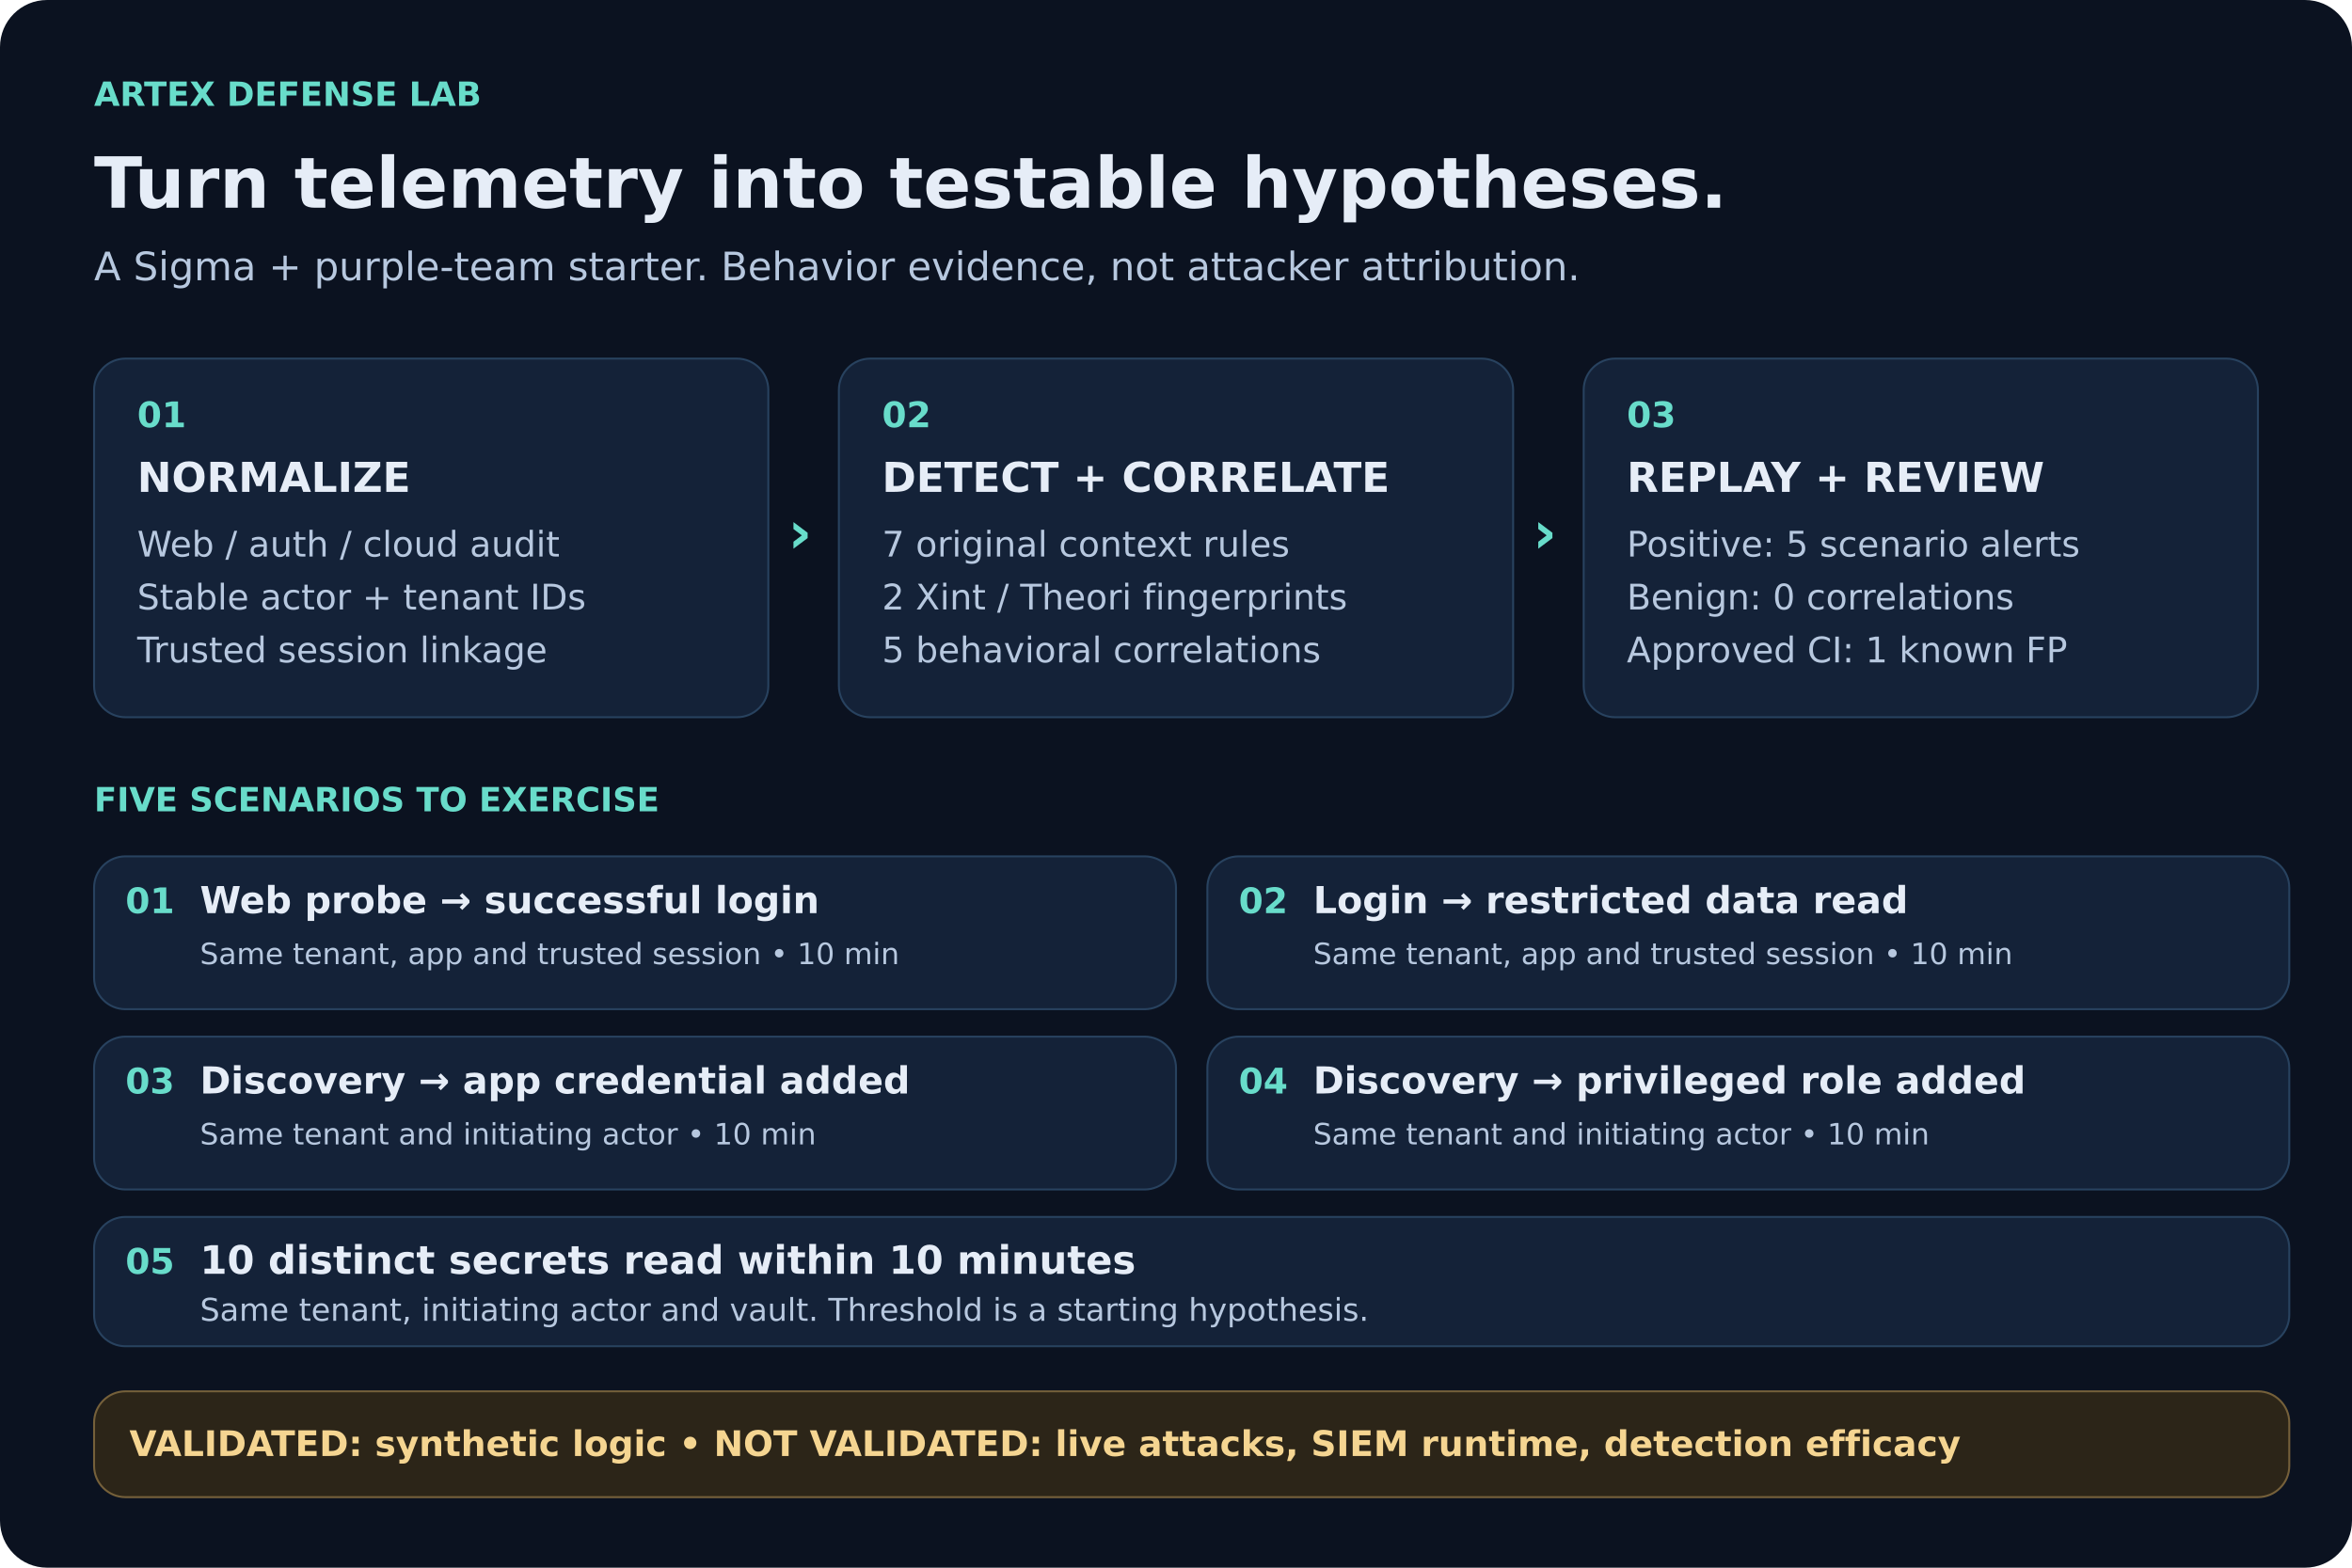
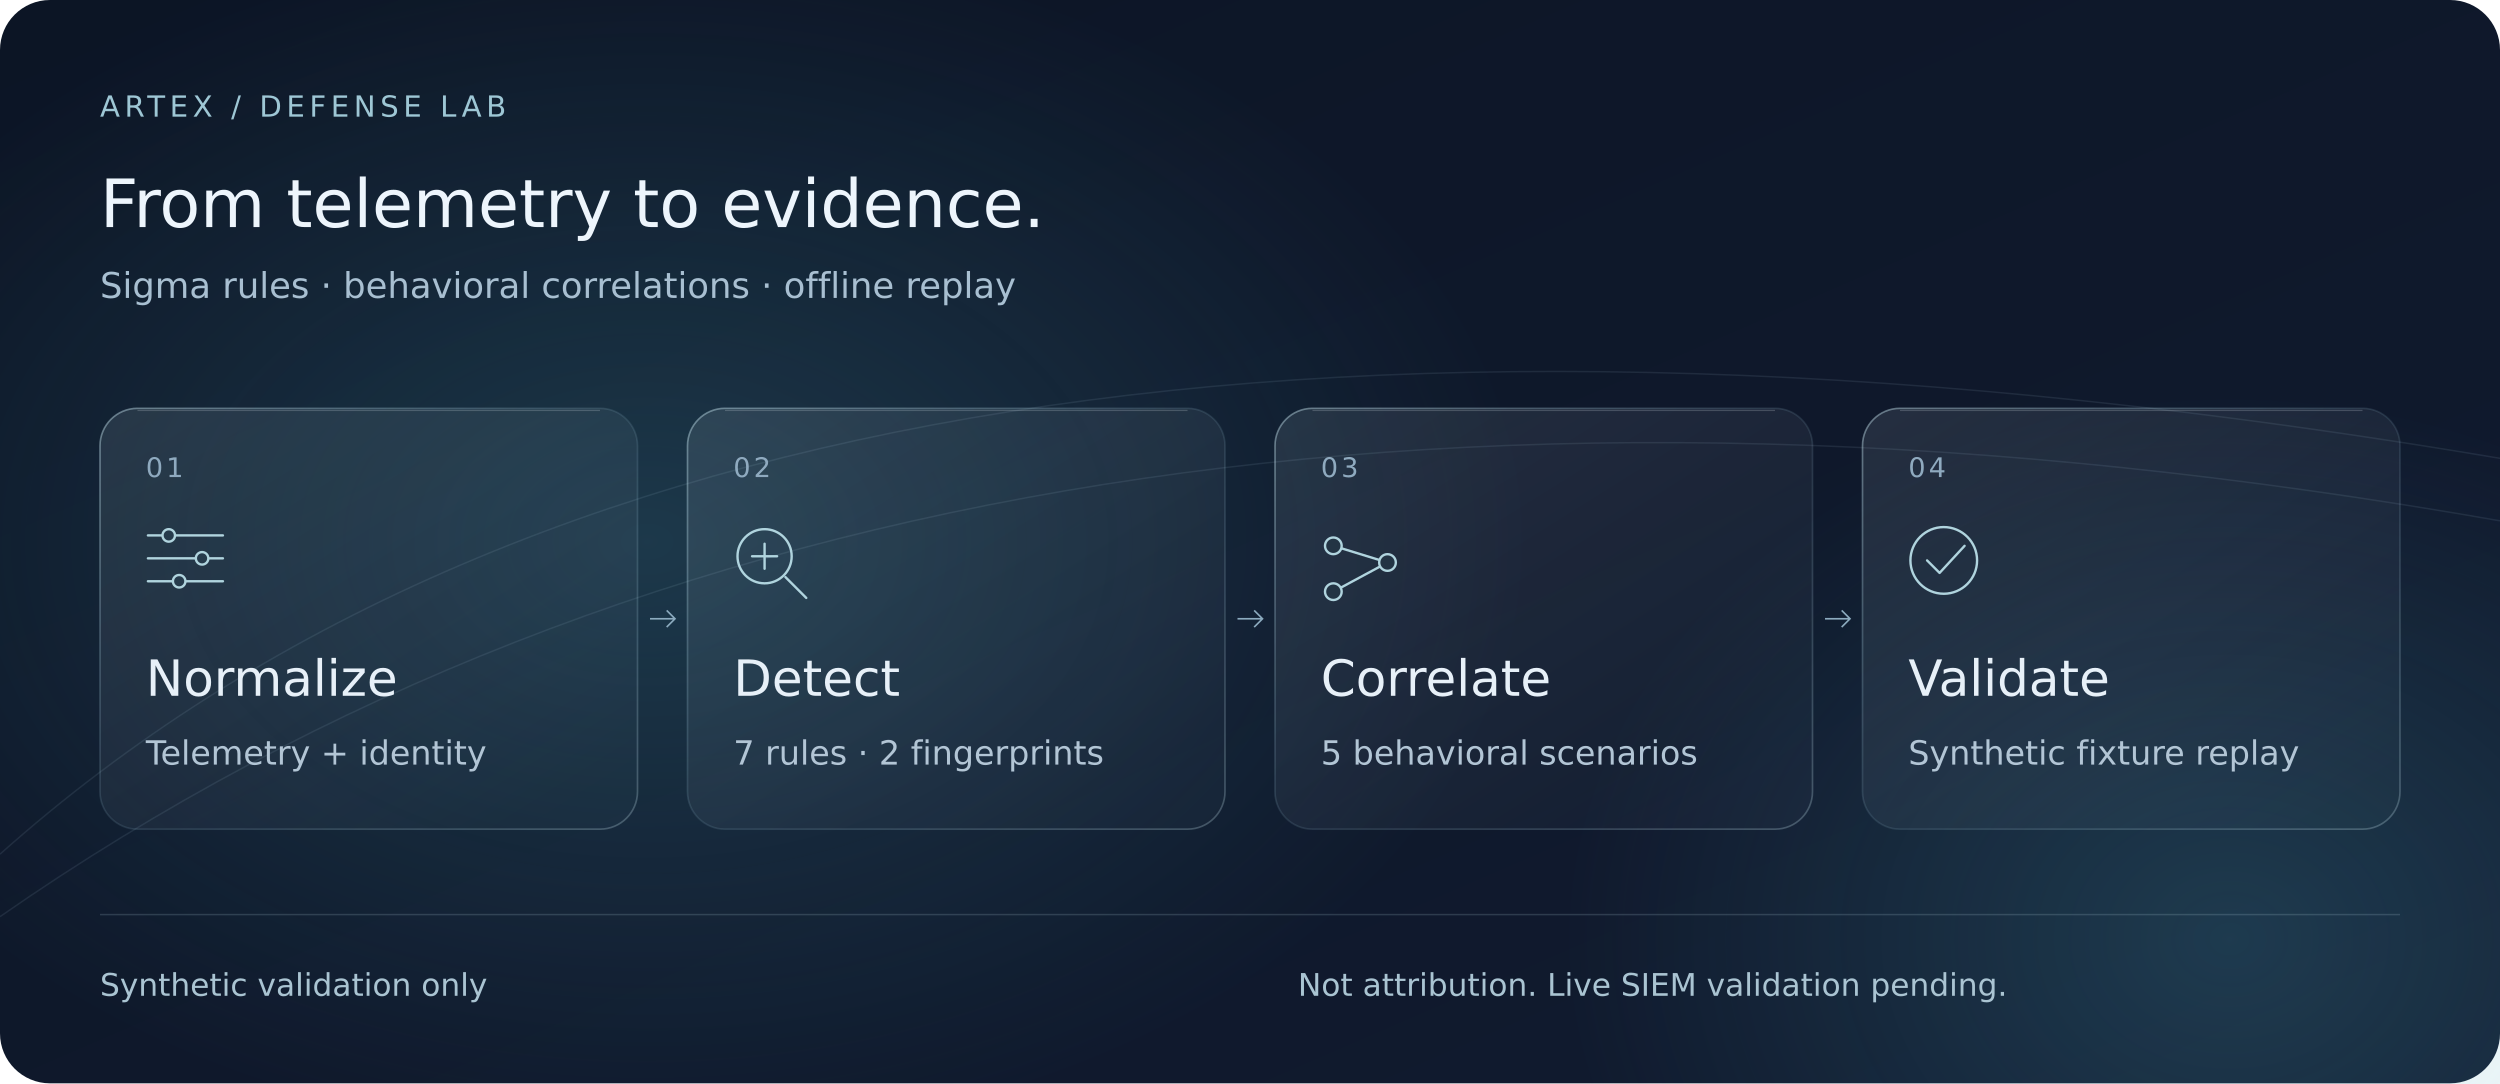
- <svg xmlns="http://www.w3.org/2000/svg" width="1200" height="800" viewBox="0 0 1200 800" role="img" aria-labelledby="title desc">
-   <rect width="1200" height="800" rx="24" fill="#0b1220" />
-   <text x="48" y="54" font-family="DejaVu Sans, Arial, sans-serif" font-size="17" font-weight="700" fill="#68dcca">ARTEX DEFENSE LAB</text>
-   <text x="48" y="106" font-family="DejaVu Sans, Arial, sans-serif" font-size="36" font-weight="700" fill="#e6edf7">Turn telemetry into testable hypotheses.</text>
-   <text x="48" y="143" font-family="DejaVu Sans, Arial, sans-serif" font-size="20" font-weight="400" fill="#b7c8df">A Sigma + purple-team starter. Behavior evidence, not attacker attribution.</text>
-   <rect x="48" y="183" width="344" height="183" rx="16" fill="#142238" stroke="#28425f" />
-   <text x="70" y="218" font-family="DejaVu Sans, Arial, sans-serif" font-size="18" font-weight="700" fill="#68dcca">01</text>
-   <text x="70" y="251" font-family="DejaVu Sans, Arial, sans-serif" font-size="21" font-weight="700" fill="#e6edf7">NORMALIZE</text>
-   <text x="70" y="284" font-family="DejaVu Sans, Arial, sans-serif" font-size="18" font-weight="400" fill="#b7c8df">Web / auth / cloud audit</text>
-   <text x="70" y="311" font-family="DejaVu Sans, Arial, sans-serif" font-size="18" font-weight="400" fill="#b7c8df">Stable actor + tenant IDs</text>
-   <text x="70" y="338" font-family="DejaVu Sans, Arial, sans-serif" font-size="18" font-weight="400" fill="#b7c8df">Trusted session linkage</text>
-   <rect x="428" y="183" width="344" height="183" rx="16" fill="#142238" stroke="#28425f" />
-   <text x="450" y="218" font-family="DejaVu Sans, Arial, sans-serif" font-size="18" font-weight="700" fill="#68dcca">02</text>
-   <text x="450" y="251" font-family="DejaVu Sans, Arial, sans-serif" font-size="21" font-weight="700" fill="#e6edf7">DETECT + CORRELATE</text>
-   <text x="450" y="284" font-family="DejaVu Sans, Arial, sans-serif" font-size="18" font-weight="400" fill="#b7c8df">7 original context rules</text>
-   <text x="450" y="311" font-family="DejaVu Sans, Arial, sans-serif" font-size="18" font-weight="400" fill="#b7c8df">2 Xint / Theori fingerprints</text>
-   <text x="450" y="338" font-family="DejaVu Sans, Arial, sans-serif" font-size="18" font-weight="400" fill="#b7c8df">5 behavioral correlations</text>
-   <rect x="808" y="183" width="344" height="183" rx="16" fill="#142238" stroke="#28425f" />
-   <text x="830" y="218" font-family="DejaVu Sans, Arial, sans-serif" font-size="18" font-weight="700" fill="#68dcca">03</text>
-   <text x="830" y="251" font-family="DejaVu Sans, Arial, sans-serif" font-size="21" font-weight="700" fill="#e6edf7">REPLAY + REVIEW</text>
-   <text x="830" y="284" font-family="DejaVu Sans, Arial, sans-serif" font-size="18" font-weight="400" fill="#b7c8df">Positive: 5 scenario alerts</text>
-   <text x="830" y="311" font-family="DejaVu Sans, Arial, sans-serif" font-size="18" font-weight="400" fill="#b7c8df">Benign: 0 correlations</text>
-   <text x="830" y="338" font-family="DejaVu Sans, Arial, sans-serif" font-size="18" font-weight="400" fill="#b7c8df">Approved CI: 1 known FP</text>
-   <text x="402" y="282" font-family="DejaVu Sans, Arial, sans-serif" font-size="30" font-weight="700" fill="#68dcca">›</text>
-   <text x="782" y="282" font-family="DejaVu Sans, Arial, sans-serif" font-size="30" font-weight="700" fill="#68dcca">›</text>
-   <text x="48" y="414" font-family="DejaVu Sans, Arial, sans-serif" font-size="17" font-weight="700" fill="#68dcca">FIVE SCENARIOS TO EXERCISE</text>
-   <rect x="48" y="437" width="552" height="78" rx="16" fill="#142238" stroke="#28425f" />
-   <text x="64" y="466" font-family="DejaVu Sans, Arial, sans-serif" font-size="18" font-weight="700" fill="#68dcca">01</text>
-   <text x="102" y="466" font-family="DejaVu Sans, Arial, sans-serif" font-size="19" font-weight="700" fill="#e6edf7">Web probe → successful login</text>
-   <text x="102" y="492" font-family="DejaVu Sans, Arial, sans-serif" font-size="15" font-weight="400" fill="#b7c8df">Same tenant, app and trusted session • 10 min</text>
-   <rect x="616" y="437" width="552" height="78" rx="16" fill="#142238" stroke="#28425f" />
-   <text x="632" y="466" font-family="DejaVu Sans, Arial, sans-serif" font-size="18" font-weight="700" fill="#68dcca">02</text>
-   <text x="670" y="466" font-family="DejaVu Sans, Arial, sans-serif" font-size="19" font-weight="700" fill="#e6edf7">Login → restricted data read</text>
-   <text x="670" y="492" font-family="DejaVu Sans, Arial, sans-serif" font-size="15" font-weight="400" fill="#b7c8df">Same tenant, app and trusted session • 10 min</text>
-   <rect x="48" y="529" width="552" height="78" rx="16" fill="#142238" stroke="#28425f" />
-   <text x="64" y="558" font-family="DejaVu Sans, Arial, sans-serif" font-size="18" font-weight="700" fill="#68dcca">03</text>
-   <text x="102" y="558" font-family="DejaVu Sans, Arial, sans-serif" font-size="19" font-weight="700" fill="#e6edf7">Discovery → app credential added</text>
-   <text x="102" y="584" font-family="DejaVu Sans, Arial, sans-serif" font-size="15" font-weight="400" fill="#b7c8df">Same tenant and initiating actor • 10 min</text>
-   <rect x="616" y="529" width="552" height="78" rx="16" fill="#142238" stroke="#28425f" />
-   <text x="632" y="558" font-family="DejaVu Sans, Arial, sans-serif" font-size="18" font-weight="700" fill="#68dcca">04</text>
-   <text x="670" y="558" font-family="DejaVu Sans, Arial, sans-serif" font-size="19" font-weight="700" fill="#e6edf7">Discovery → privileged role added</text>
-   <text x="670" y="584" font-family="DejaVu Sans, Arial, sans-serif" font-size="15" font-weight="400" fill="#b7c8df">Same tenant and initiating actor • 10 min</text>
-   <rect x="48" y="621" width="1120" height="66" rx="16" fill="#142238" stroke="#28425f" />
-   <text x="64" y="650" font-family="DejaVu Sans, Arial, sans-serif" font-size="18" font-weight="700" fill="#68dcca">05</text>
-   <text x="102" y="650" font-family="DejaVu Sans, Arial, sans-serif" font-size="20" font-weight="700" fill="#e6edf7">10 distinct secrets read within 10 minutes</text>
-   <text x="102" y="674" font-family="DejaVu Sans, Arial, sans-serif" font-size="16" font-weight="400" fill="#b7c8df">Same tenant, initiating actor and vault. Threshold is a starting hypothesis.</text>
-   <rect x="48" y="710" width="1120" height="54" rx="16" fill="#2c2518" stroke="#75603a" />
-   <text x="66" y="743" font-family="DejaVu Sans, Arial, sans-serif" font-size="18" font-weight="700" fill="#f5d591">VALIDATED: synthetic logic     •     NOT VALIDATED: live attacks, SIEM runtime, detection efficacy</text>
+ <svg xmlns="http://www.w3.org/2000/svg" width="1200" height="520" viewBox="0 0 1200 520" role="img" aria-labelledby="title desc">
+   <defs>
+     <linearGradient id="bg" x2="1" y2="1">
+       <stop stop-color="#0c1525" />
+       <stop offset="1" stop-color="#111b30" />
+     </linearGradient>
+     <radialGradient id="glow">
+       <stop stop-color="#4da8ba" stop-opacity=".23" />
+       <stop offset="1" stop-color="#4da8ba" stop-opacity="0" />
+     </radialGradient>
+     <linearGradient id="glass" x2=".8" y2="1">
+       <stop stop-color="#e3f6ff" stop-opacity=".10" />
+       <stop offset="1" stop-color="#d7e9ff" stop-opacity=".025" />
+     </linearGradient>
+     <linearGradient id="edge" x2="1" y2="1">
+       <stop stop-color="#d7f6ff" stop-opacity=".42" />
+       <stop offset=".5" stop-color="#a8d5ea" stop-opacity=".12" />
+       <stop offset="1" stop-color="#d7f6ff" stop-opacity=".25" />
+     </linearGradient>
+   </defs>
+   <rect width="1200" height="520" rx="24" fill="url(#bg)" />
+   <ellipse cx="310" cy="260" rx="430" ry="290" fill="url(#glow)" />
+   <ellipse cx="1070" cy="450" rx="320" ry="260" fill="url(#glow)" />
+   <g fill="none" stroke="#b9d9ef" stroke-width=".7" opacity=".10">
+     <path d="M0 410 Q370 80 1200 220" />
+     <path d="M0 440 Q460 120 1200 250" />
+   </g>
+   <text x="48" y="56" fill="#9ec7d5" font-family="DejaVu Sans, Arial, sans-serif" font-size="14" font-weight="400" letter-spacing="2.2">ARTEX / DEFENSE LAB</text>
+   <text x="48" y="109" fill="#edf5fc" font-family="DejaVu Sans, Arial, sans-serif" font-size="32" font-weight="400">From telemetry to evidence.</text>
+   <text x="48" y="143" fill="#a8bfd1" font-family="DejaVu Sans, Arial, sans-serif" font-size="17" font-weight="400">Sigma rules · behavioral correlations · offline replay</text>
+   <rect x="48" y="196" width="258" height="202" rx="18" fill="url(#glass)" stroke="url(#edge)" stroke-width=".8" />
+   <path d="M66 197 H288" stroke="#edf9ff" stroke-opacity=".19" stroke-width=".6" />
+   <text x="70" y="229" fill="#8faabf" font-family="DejaVu Sans, Arial, sans-serif" font-size="13" font-weight="400" letter-spacing="1.5">01</text>
+   <g fill="none" stroke="#b0d4de" stroke-width="1.15" stroke-linecap="round" stroke-linejoin="round">
+     <path d="M71 257h36 M71 268h36 M71 279h36" />
+     <circle cx="81" cy="257" r="3" fill="#263b4c" />
+     <circle cx="97" cy="268" r="3" fill="#263b4c" />
+     <circle cx="86" cy="279" r="3" fill="#263b4c" />
+   </g>
+   <text x="70" y="334" fill="#e7f0f8" font-family="DejaVu Sans, Arial, sans-serif" font-size="24" font-weight="400">Normalize</text>
+   <text x="70" y="367" fill="#b2c5d5" font-family="DejaVu Sans, Arial, sans-serif" font-size="16" font-weight="400">Telemetry + identity</text>
+   <path d="M312 297h12m-4 -4 4 4-4 4" fill="none" stroke="#8cabbf" stroke-width=".8" />
+   <rect x="330" y="196" width="258" height="202" rx="18" fill="url(#glass)" stroke="url(#edge)" stroke-width=".8" />
+   <path d="M348 197 H570" stroke="#edf9ff" stroke-opacity=".19" stroke-width=".6" />
+   <text x="352" y="229" fill="#8faabf" font-family="DejaVu Sans, Arial, sans-serif" font-size="13" font-weight="400" letter-spacing="1.5">02</text>
+   <g fill="none" stroke="#b0d4de" stroke-width="1.15" stroke-linecap="round" stroke-linejoin="round">
+     <circle cx="367" cy="267" r="13" />
+     <path d="M377 277l10 10 M361 267h12 M367 261v12" />
+   </g>
+   <text x="352" y="334" fill="#e7f0f8" font-family="DejaVu Sans, Arial, sans-serif" font-size="24" font-weight="400">Detect</text>
+   <text x="352" y="367" fill="#b2c5d5" font-family="DejaVu Sans, Arial, sans-serif" font-size="16" font-weight="400">7 rules · 2 fingerprints</text>
+   <path d="M594 297h12m-4 -4 4 4-4 4" fill="none" stroke="#8cabbf" stroke-width=".8" />
+   <rect x="612" y="196" width="258" height="202" rx="18" fill="url(#glass)" stroke="url(#edge)" stroke-width=".8" />
+   <path d="M630 197 H852" stroke="#edf9ff" stroke-opacity=".19" stroke-width=".6" />
+   <text x="634" y="229" fill="#8faabf" font-family="DejaVu Sans, Arial, sans-serif" font-size="13" font-weight="400" letter-spacing="1.5">03</text>
+   <g fill="none" stroke="#b0d4de" stroke-width="1.15" stroke-linecap="round" stroke-linejoin="round">
+     <path d="M640 262l26 8 M640 284l26 -14" />
+     <circle cx="640" cy="262" r="4" fill="#233444" />
+     <circle cx="640" cy="284" r="4" fill="#233444" />
+     <circle cx="666" cy="270" r="4" fill="#233444" />
+   </g>
+   <text x="634" y="334" fill="#e7f0f8" font-family="DejaVu Sans, Arial, sans-serif" font-size="24" font-weight="400">Correlate</text>
+   <text x="634" y="367" fill="#b2c5d5" font-family="DejaVu Sans, Arial, sans-serif" font-size="16" font-weight="400">5 behavioral scenarios</text>
+   <path d="M876 297h12m-4 -4 4 4-4 4" fill="none" stroke="#8cabbf" stroke-width=".8" />
+   <rect x="894" y="196" width="258" height="202" rx="18" fill="url(#glass)" stroke="url(#edge)" stroke-width=".8" />
+   <path d="M912 197 H1134" stroke="#edf9ff" stroke-opacity=".19" stroke-width=".6" />
+   <text x="916" y="229" fill="#8faabf" font-family="DejaVu Sans, Arial, sans-serif" font-size="13" font-weight="400" letter-spacing="1.5">04</text>
+   <g fill="none" stroke="#b0d4de" stroke-width="1.15" stroke-linecap="round" stroke-linejoin="round">
+     <circle cx="933" cy="269" r="16" />
+     <path d="M925 269l6 6 12 -13" />
+   </g>
+   <text x="916" y="334" fill="#e7f0f8" font-family="DejaVu Sans, Arial, sans-serif" font-size="24" font-weight="400">Validate</text>
+   <text x="916" y="367" fill="#b2c5d5" font-family="DejaVu Sans, Arial, sans-serif" font-size="16" font-weight="400">Synthetic fixture replay</text>
+   <path d="M48 439H1152" stroke="#c6e3ef" stroke-opacity=".17" stroke-width=".7" />
+   <text x="48" y="478" fill="#aac4d2" font-family="DejaVu Sans, Arial, sans-serif" font-size="15" font-weight="400">Synthetic validation only</text>
+   <text x="623" y="478" fill="#aac4d2" font-family="DejaVu Sans, Arial, sans-serif" font-size="15" font-weight="400">Not attribution. Live SIEM validation pending.</text>
</svg>
